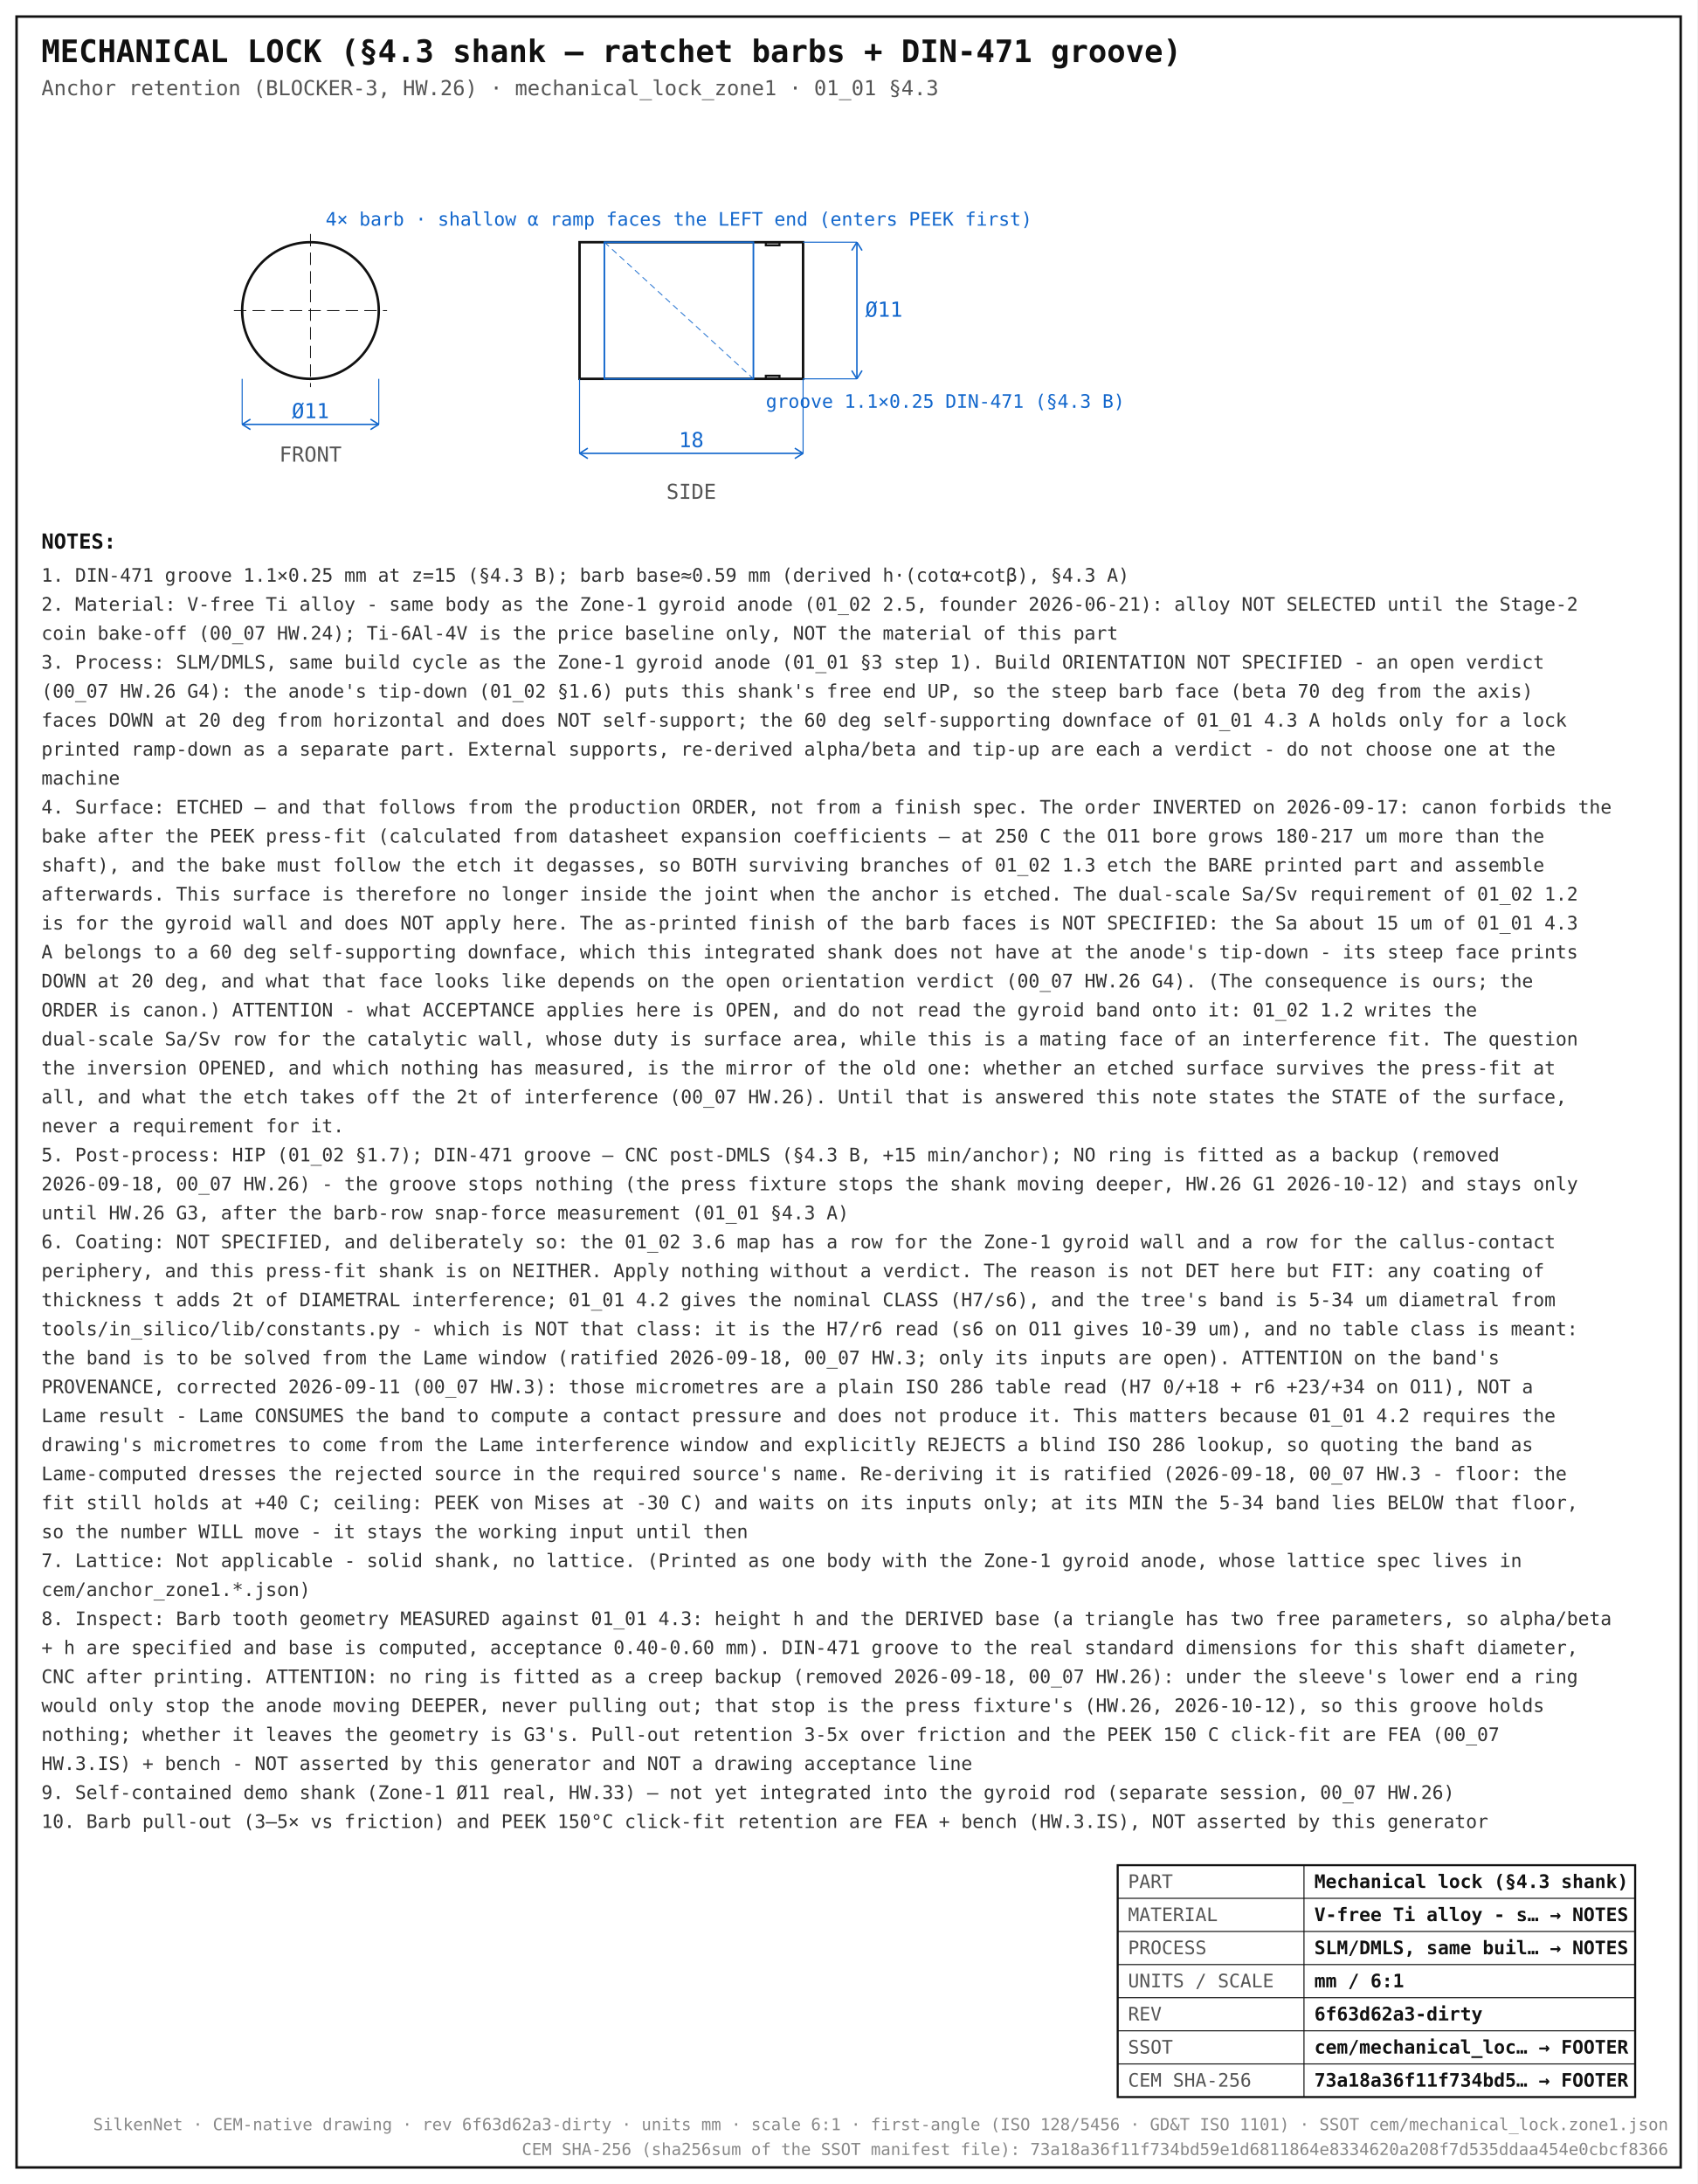
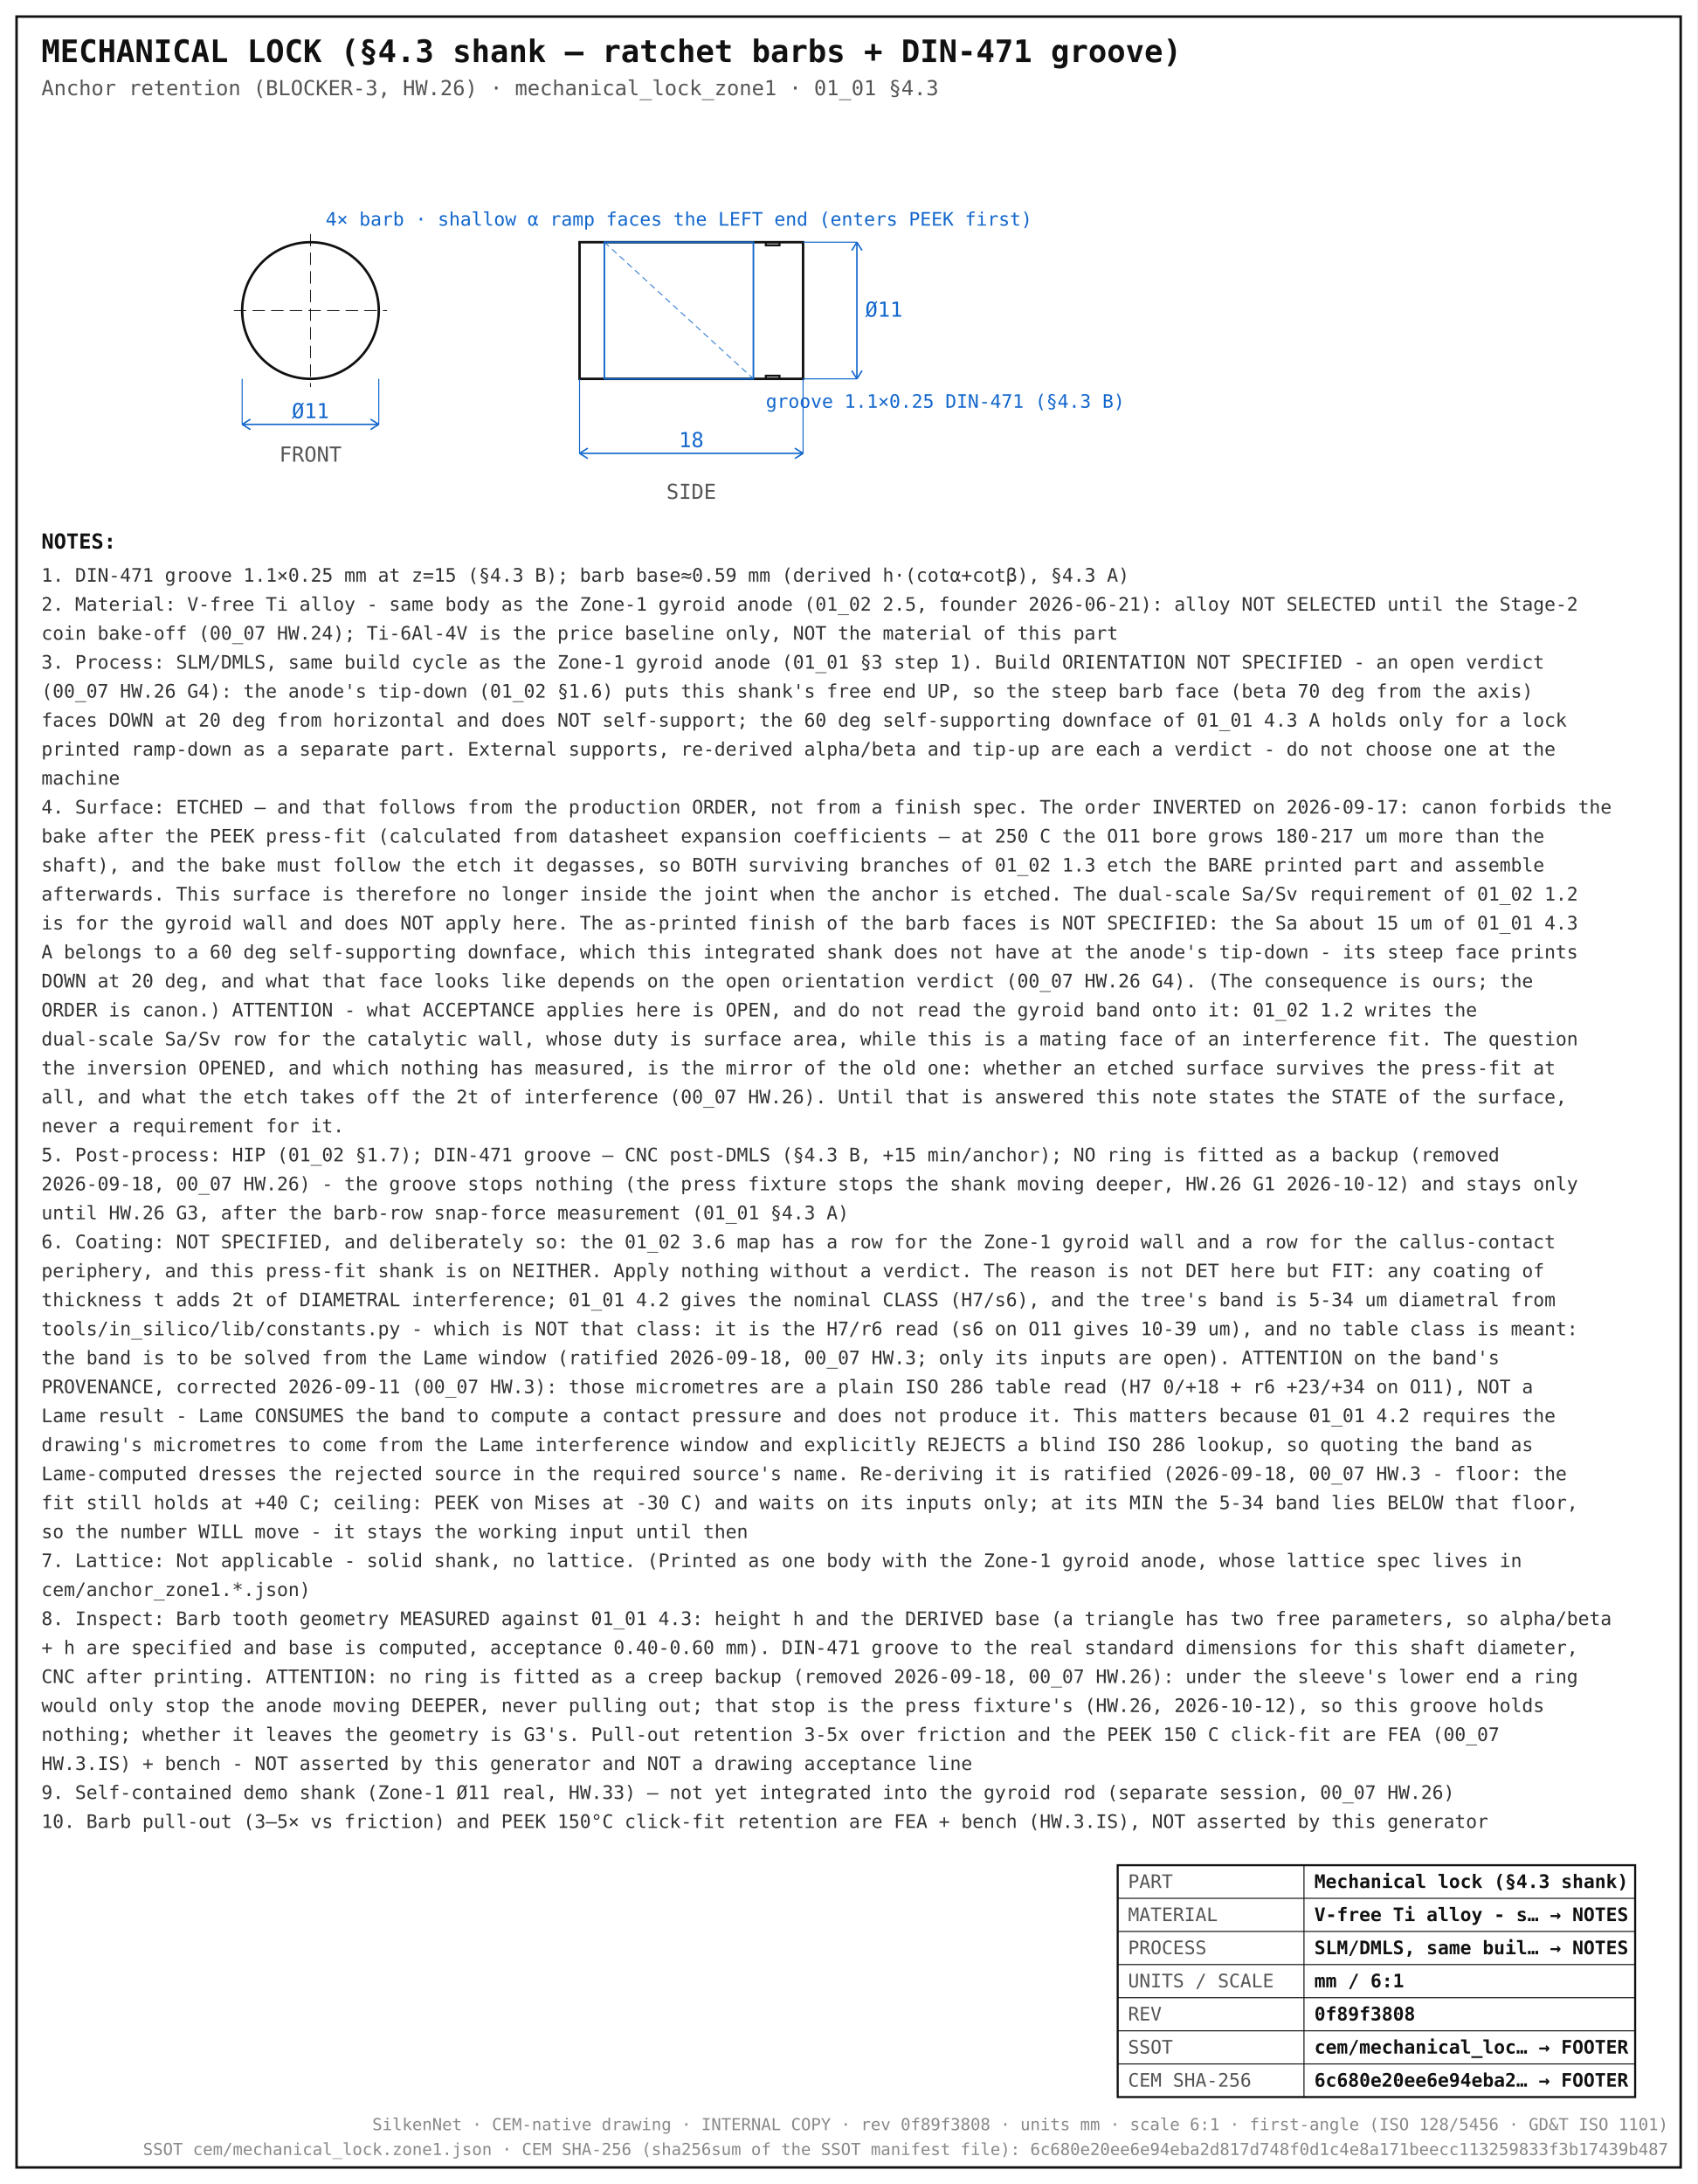
<svg xmlns="http://www.w3.org/2000/svg" width="820" height="1055" viewBox="0 0 820 1055">
  <rect x="0" y="0" width="820" height="1055" fill="white" />
  <rect x="8" y="8" width="804" height="1039" fill="none" stroke="#111" stroke-width="1.2" />
  <text x="20" y="30" font-family="monospace" font-size="15" text-anchor="start" fill="#111" font-weight="bold">MECHANICAL LOCK  (§4.3 shank — ratchet barbs + DIN-471 groove)</text>
  <text x="20" y="46" font-family="monospace" font-size="10" text-anchor="start" fill="#555" font-weight="normal">Anchor retention (BLOCKER-3, HW.26) · mechanical_lock_zone1 · 01_01 §4.3</text>
  <circle cx="150" cy="150" r="33" fill="none" stroke="#111" stroke-width="1.2" />
  <line x1="113" y1="150" x2="187" y2="150" stroke="#111" stroke-width="0.4" stroke-dasharray="6 3" />
  <line x1="150" y1="113" x2="150" y2="187" stroke="#111" stroke-width="0.4" stroke-dasharray="6 3" />
  <text x="150" y="223" font-family="monospace" font-size="10" text-anchor="middle" fill="#555" font-weight="normal">FRONT</text>
  <line x1="117" y1="183" x2="117" y2="205" stroke="#1166cc" stroke-width="0.5" />
  <line x1="183" y1="183" x2="183" y2="205" stroke="#1166cc" stroke-width="0.5" />
  <line x1="117" y1="205" x2="183" y2="205" stroke="#1166cc" stroke-width="0.7" />
  <line x1="117" y1="205" x2="121" y2="202.5" stroke="#1166cc" stroke-width="0.7" />
  <line x1="117" y1="205" x2="121" y2="207.5" stroke="#1166cc" stroke-width="0.7" />
  <line x1="183" y1="205" x2="179" y2="202.5" stroke="#1166cc" stroke-width="0.7" />
  <line x1="183" y1="205" x2="179" y2="207.5" stroke="#1166cc" stroke-width="0.7" />
  <text x="150" y="202" font-family="monospace" font-size="10" text-anchor="middle" fill="#1166cc" font-weight="normal">Ø11</text>
  <rect x="280" y="117" width="108" height="66" fill="none" stroke="#111" stroke-width="1.2" />
  <rect x="292" y="117" width="72" height="66" fill="none" stroke="#1166cc" stroke-width="0.8" />
  <line x1="292" y1="117" x2="364" y2="183" stroke="#1166cc" stroke-width="0.4" stroke-dasharray="3 2" />
  <text x="328" y="109" font-family="monospace" font-size="9" text-anchor="middle" fill="#1166cc" font-weight="normal">4× barb · shallow α ramp faces the LEFT end (enters PEEK first)</text>
  <rect x="370" y="117" width="6.6" height="1.5" fill="none" stroke="#111" stroke-width="1" />
  <rect x="370" y="181.5" width="6.6" height="1.5" fill="none" stroke="#111" stroke-width="1" />
  <text x="370" y="197" font-family="monospace" font-size="9" text-anchor="start" fill="#1166cc" font-weight="normal">groove 1.1×0.25 DIN-471 (§4.3 B)</text>
  <text x="334" y="241" font-family="monospace" font-size="10" text-anchor="middle" fill="#555" font-weight="normal">SIDE</text>
  <line x1="280" y1="183" x2="280" y2="219" stroke="#1166cc" stroke-width="0.5" />
  <line x1="388" y1="183" x2="388" y2="219" stroke="#1166cc" stroke-width="0.5" />
  <line x1="280" y1="219" x2="388" y2="219" stroke="#1166cc" stroke-width="0.7" />
  <line x1="280" y1="219" x2="284" y2="216.5" stroke="#1166cc" stroke-width="0.7" />
  <line x1="280" y1="219" x2="284" y2="221.5" stroke="#1166cc" stroke-width="0.7" />
  <line x1="388" y1="219" x2="384" y2="216.5" stroke="#1166cc" stroke-width="0.7" />
  <line x1="388" y1="219" x2="384" y2="221.5" stroke="#1166cc" stroke-width="0.7" />
  <text x="334" y="216" font-family="monospace" font-size="10" text-anchor="middle" fill="#1166cc" font-weight="normal">18</text>
  <line x1="388" y1="117" x2="414" y2="117" stroke="#1166cc" stroke-width="0.5" />
  <line x1="388" y1="183" x2="414" y2="183" stroke="#1166cc" stroke-width="0.5" />
  <line x1="414" y1="117" x2="414" y2="183" stroke="#1166cc" stroke-width="0.7" />
  <line x1="414" y1="117" x2="411.5" y2="121" stroke="#1166cc" stroke-width="0.7" />
  <line x1="414" y1="117" x2="416.5" y2="121" stroke="#1166cc" stroke-width="0.7" />
  <line x1="414" y1="183" x2="411.5" y2="179" stroke="#1166cc" stroke-width="0.7" />
  <line x1="414" y1="183" x2="416.5" y2="179" stroke="#1166cc" stroke-width="0.7" />
  <text x="418" y="153" font-family="monospace" font-size="10" text-anchor="start" fill="#1166cc" font-weight="normal">Ø11</text>
  <text x="20" y="265" font-family="monospace" font-size="10" text-anchor="start" fill="#111" font-weight="bold">NOTES:</text>
  <text x="20" y="281" font-family="monospace" font-size="9" text-anchor="start" fill="#333" font-weight="normal">1. DIN-471 groove 1.1×0.25 mm at z=15 (§4.3 B); barb base≈0.59 mm (derived h·(cotα+cotβ), §4.3 A)</text>
  <text x="20" y="295" font-family="monospace" font-size="9" text-anchor="start" fill="#333" font-weight="normal">2. Material: V-free Ti alloy - same body as the Zone-1 gyroid anode (01_02 2.5, founder 2026-06-21): alloy NOT SELECTED until the Stage-2</text>
  <text x="20" y="309" font-family="monospace" font-size="9" text-anchor="start" fill="#333" font-weight="normal">   coin bake-off (00_07 HW.24); Ti-6Al-4V is the price baseline only, NOT the material of this part</text>
  <text x="20" y="323" font-family="monospace" font-size="9" text-anchor="start" fill="#333" font-weight="normal">3. Process: SLM/DMLS, same build cycle as the Zone-1 gyroid anode (01_01 §3 step 1). Build ORIENTATION NOT SPECIFIED - an open verdict</text>
  <text x="20" y="337" font-family="monospace" font-size="9" text-anchor="start" fill="#333" font-weight="normal">   (00_07 HW.26 G4): the anode's tip-down (01_02 §1.6) puts this shank's free end UP, so the steep barb face (beta 70 deg from the axis)</text>
  <text x="20" y="351" font-family="monospace" font-size="9" text-anchor="start" fill="#333" font-weight="normal">   faces DOWN at 20 deg from horizontal and does NOT self-support; the 60 deg self-supporting downface of 01_01 4.3 A holds only for a lock</text>
  <text x="20" y="365" font-family="monospace" font-size="9" text-anchor="start" fill="#333" font-weight="normal">   printed ramp-down as a separate part. External supports, re-derived alpha/beta and tip-up are each a verdict - do not choose one at the</text>
  <text x="20" y="379" font-family="monospace" font-size="9" text-anchor="start" fill="#333" font-weight="normal">   machine</text>
  <text x="20" y="393" font-family="monospace" font-size="9" text-anchor="start" fill="#333" font-weight="normal">4. Surface: ETCHED — and that follows from the production ORDER, not from a finish spec. The order INVERTED on 2026-09-17: canon forbids the</text>
  <text x="20" y="407" font-family="monospace" font-size="9" text-anchor="start" fill="#333" font-weight="normal">   bake after the PEEK press-fit (calculated from datasheet expansion coefficients — at 250 C the O11 bore grows 180-217 um more than the</text>
  <text x="20" y="421" font-family="monospace" font-size="9" text-anchor="start" fill="#333" font-weight="normal">   shaft), and the bake must follow the etch it degasses, so BOTH surviving branches of 01_02 1.3 etch the BARE printed part and assemble</text>
  <text x="20" y="435" font-family="monospace" font-size="9" text-anchor="start" fill="#333" font-weight="normal">   afterwards. This surface is therefore no longer inside the joint when the anchor is etched. The dual-scale Sa/Sv requirement of 01_02 1.2</text>
  <text x="20" y="449" font-family="monospace" font-size="9" text-anchor="start" fill="#333" font-weight="normal">   is for the gyroid wall and does NOT apply here. The as-printed finish of the barb faces is NOT SPECIFIED: the Sa about 15 um of 01_01 4.3</text>
  <text x="20" y="463" font-family="monospace" font-size="9" text-anchor="start" fill="#333" font-weight="normal">   A belongs to a 60 deg self-supporting downface, which this integrated shank does not have at the anode's tip-down - its steep face prints</text>
  <text x="20" y="477" font-family="monospace" font-size="9" text-anchor="start" fill="#333" font-weight="normal">   DOWN at 20 deg, and what that face looks like depends on the open orientation verdict (00_07 HW.26 G4). (The consequence is ours; the</text>
  <text x="20" y="491" font-family="monospace" font-size="9" text-anchor="start" fill="#333" font-weight="normal">   ORDER is canon.) ATTENTION - what ACCEPTANCE applies here is OPEN, and do not read the gyroid band onto it: 01_02 1.2 writes the</text>
  <text x="20" y="505" font-family="monospace" font-size="9" text-anchor="start" fill="#333" font-weight="normal">   dual-scale Sa/Sv row for the catalytic wall, whose duty is surface area, while this is a mating face of an interference fit. The question</text>
  <text x="20" y="519" font-family="monospace" font-size="9" text-anchor="start" fill="#333" font-weight="normal">   the inversion OPENED, and which nothing has measured, is the mirror of the old one: whether an etched surface survives the press-fit at</text>
  <text x="20" y="533" font-family="monospace" font-size="9" text-anchor="start" fill="#333" font-weight="normal">   all, and what the etch takes off the 2t of interference (00_07 HW.26). Until that is answered this note states the STATE of the surface,</text>
  <text x="20" y="547" font-family="monospace" font-size="9" text-anchor="start" fill="#333" font-weight="normal">   never a requirement for it.</text>
  <text x="20" y="561" font-family="monospace" font-size="9" text-anchor="start" fill="#333" font-weight="normal">5. Post-process: HIP (01_02 §1.7); DIN-471 groove — CNC post-DMLS (§4.3 B, +15 min/anchor); NO ring is fitted as a backup (removed</text>
  <text x="20" y="575" font-family="monospace" font-size="9" text-anchor="start" fill="#333" font-weight="normal">   2026-09-18, 00_07 HW.26) - the groove stops nothing (the press fixture stops the shank moving deeper, HW.26 G1 2026-10-12) and stays only</text>
  <text x="20" y="589" font-family="monospace" font-size="9" text-anchor="start" fill="#333" font-weight="normal">   until HW.26 G3, after the barb-row snap-force measurement (01_01 §4.3 A)</text>
  <text x="20" y="603" font-family="monospace" font-size="9" text-anchor="start" fill="#333" font-weight="normal">6. Coating: NOT SPECIFIED, and deliberately so: the 01_02 3.6 map has a row for the Zone-1 gyroid wall and a row for the callus-contact</text>
  <text x="20" y="617" font-family="monospace" font-size="9" text-anchor="start" fill="#333" font-weight="normal">   periphery, and this press-fit shank is on NEITHER. Apply nothing without a verdict. The reason is not DET here but FIT: any coating of</text>
  <text x="20" y="631" font-family="monospace" font-size="9" text-anchor="start" fill="#333" font-weight="normal">   thickness t adds 2t of DIAMETRAL interference; 01_01 4.2 gives the nominal CLASS (H7/s6), and the tree's band is 5-34 um diametral from</text>
  <text x="20" y="645" font-family="monospace" font-size="9" text-anchor="start" fill="#333" font-weight="normal">   tools/in_silico/lib/constants.py - which is NOT that class: it is the H7/r6 read (s6 on O11 gives 10-39 um), and no table class is meant:</text>
  <text x="20" y="659" font-family="monospace" font-size="9" text-anchor="start" fill="#333" font-weight="normal">   the band is to be solved from the Lame window (ratified 2026-09-18, 00_07 HW.3; only its inputs are open). ATTENTION on the band's</text>
  <text x="20" y="673" font-family="monospace" font-size="9" text-anchor="start" fill="#333" font-weight="normal">   PROVENANCE, corrected 2026-09-11 (00_07 HW.3): those micrometres are a plain ISO 286 table read (H7 0/+18 + r6 +23/+34 on O11), NOT a</text>
  <text x="20" y="687" font-family="monospace" font-size="9" text-anchor="start" fill="#333" font-weight="normal">   Lame result - Lame CONSUMES the band to compute a contact pressure and does not produce it. This matters because 01_01 4.2 requires the</text>
  <text x="20" y="701" font-family="monospace" font-size="9" text-anchor="start" fill="#333" font-weight="normal">   drawing's micrometres to come from the Lame interference window and explicitly REJECTS a blind ISO 286 lookup, so quoting the band as</text>
  <text x="20" y="715" font-family="monospace" font-size="9" text-anchor="start" fill="#333" font-weight="normal">   Lame-computed dresses the rejected source in the required source's name. Re-deriving it is ratified (2026-09-18, 00_07 HW.3 - floor: the</text>
  <text x="20" y="729" font-family="monospace" font-size="9" text-anchor="start" fill="#333" font-weight="normal">   fit still holds at +40 C; ceiling: PEEK von Mises at -30 C) and waits on its inputs only; at its MIN the 5-34 band lies BELOW that floor,</text>
  <text x="20" y="743" font-family="monospace" font-size="9" text-anchor="start" fill="#333" font-weight="normal">   so the number WILL move - it stays the working input until then</text>
  <text x="20" y="757" font-family="monospace" font-size="9" text-anchor="start" fill="#333" font-weight="normal">7. Lattice: Not applicable - solid shank, no lattice. (Printed as one body with the Zone-1 gyroid anode, whose lattice spec lives in</text>
  <text x="20" y="771" font-family="monospace" font-size="9" text-anchor="start" fill="#333" font-weight="normal">   cem/anchor_zone1.*.json)</text>
  <text x="20" y="785" font-family="monospace" font-size="9" text-anchor="start" fill="#333" font-weight="normal">8. Inspect: Barb tooth geometry MEASURED against 01_01 4.3: height h and the DERIVED base (a triangle has two free parameters, so alpha/beta</text>
  <text x="20" y="799" font-family="monospace" font-size="9" text-anchor="start" fill="#333" font-weight="normal">   + h are specified and base is computed, acceptance 0.40-0.60 mm). DIN-471 groove to the real standard dimensions for this shaft diameter,</text>
  <text x="20" y="813" font-family="monospace" font-size="9" text-anchor="start" fill="#333" font-weight="normal">   CNC after printing. ATTENTION: no ring is fitted as a creep backup (removed 2026-09-18, 00_07 HW.26): under the sleeve's lower end a ring</text>
  <text x="20" y="827" font-family="monospace" font-size="9" text-anchor="start" fill="#333" font-weight="normal">   would only stop the anode moving DEEPER, never pulling out; that stop is the press fixture's (HW.26, 2026-10-12), so this groove holds</text>
  <text x="20" y="841" font-family="monospace" font-size="9" text-anchor="start" fill="#333" font-weight="normal">   nothing; whether it leaves the geometry is G3's. Pull-out retention 3-5x over friction and the PEEK 150 C click-fit are FEA (00_07</text>
  <text x="20" y="855" font-family="monospace" font-size="9" text-anchor="start" fill="#333" font-weight="normal">   HW.3.IS) + bench - NOT asserted by this generator and NOT a drawing acceptance line</text>
  <text x="20" y="869" font-family="monospace" font-size="9" text-anchor="start" fill="#333" font-weight="normal">9. Self-contained demo shank (Zone-1 Ø11 real, HW.33) — not yet integrated into the gyroid rod (separate session, 00_07 HW.26)</text>
  <text x="20" y="883" font-family="monospace" font-size="9" text-anchor="start" fill="#333" font-weight="normal">10. Barb pull-out (3–5× vs friction) and PEEK 150°C click-fit retention are FEA + bench (HW.3.IS), NOT asserted by this generator</text>
  <rect x="540" y="901" width="250" height="112" fill="none" stroke="#111" stroke-width="1" />
  <line x1="630" y1="901" x2="630" y2="917" stroke="#111" stroke-width="0.5" />
  <text x="545" y="912" font-family="monospace" font-size="9" text-anchor="start" fill="#555" font-weight="normal">PART</text>
  <text x="635" y="912" font-family="monospace" font-size="9" text-anchor="start" fill="#111" font-weight="bold">Mechanical lock (§4.3 shank)</text>
  <line x1="540" y1="917" x2="790" y2="917" stroke="#111" stroke-width="0.5" />
  <line x1="630" y1="917" x2="630" y2="933" stroke="#111" stroke-width="0.5" />
  <text x="545" y="928" font-family="monospace" font-size="9" text-anchor="start" fill="#555" font-weight="normal">MATERIAL</text>
  <text x="635" y="928" font-family="monospace" font-size="9" text-anchor="start" fill="#111" font-weight="bold">V-free Ti alloy - s… → NOTES</text>
  <line x1="540" y1="933" x2="790" y2="933" stroke="#111" stroke-width="0.5" />
  <line x1="630" y1="933" x2="630" y2="949" stroke="#111" stroke-width="0.5" />
  <text x="545" y="944" font-family="monospace" font-size="9" text-anchor="start" fill="#555" font-weight="normal">PROCESS</text>
  <text x="635" y="944" font-family="monospace" font-size="9" text-anchor="start" fill="#111" font-weight="bold">SLM/DMLS, same buil… → NOTES</text>
  <line x1="540" y1="949" x2="790" y2="949" stroke="#111" stroke-width="0.5" />
  <line x1="630" y1="949" x2="630" y2="965" stroke="#111" stroke-width="0.5" />
  <text x="545" y="960" font-family="monospace" font-size="9" text-anchor="start" fill="#555" font-weight="normal">UNITS / SCALE</text>
  <text x="635" y="960" font-family="monospace" font-size="9" text-anchor="start" fill="#111" font-weight="bold">mm / 6:1</text>
  <line x1="540" y1="965" x2="790" y2="965" stroke="#111" stroke-width="0.5" />
  <line x1="630" y1="965" x2="630" y2="981" stroke="#111" stroke-width="0.5" />
  <text x="545" y="976" font-family="monospace" font-size="9" text-anchor="start" fill="#555" font-weight="normal">REV</text>
-   <text x="635" y="976" font-family="monospace" font-size="9" text-anchor="start" fill="#111" font-weight="bold">6f63d62a3-dirty</text>
+   <text x="635" y="976" font-family="monospace" font-size="9" text-anchor="start" fill="#111" font-weight="bold">0f89f3808</text>
  <line x1="540" y1="981" x2="790" y2="981" stroke="#111" stroke-width="0.5" />
  <line x1="630" y1="981" x2="630" y2="997" stroke="#111" stroke-width="0.5" />
  <text x="545" y="992" font-family="monospace" font-size="9" text-anchor="start" fill="#555" font-weight="normal">SSOT</text>
  <text x="635" y="992" font-family="monospace" font-size="9" text-anchor="start" fill="#111" font-weight="bold">cem/mechanical_loc… → FOOTER</text>
  <line x1="540" y1="997" x2="790" y2="997" stroke="#111" stroke-width="0.5" />
  <line x1="630" y1="997" x2="630" y2="1013" stroke="#111" stroke-width="0.5" />
  <text x="545" y="1008" font-family="monospace" font-size="9" text-anchor="start" fill="#555" font-weight="normal">CEM SHA-256</text>
-   <text x="635" y="1008" font-family="monospace" font-size="9" text-anchor="start" fill="#111" font-weight="bold">73a18a36f11f734bd5… → FOOTER</text>
-   <text x="806" y="1029" font-family="monospace" font-size="8" text-anchor="end" fill="#888" font-weight="normal">SilkenNet · CEM-native drawing · rev 6f63d62a3-dirty · units mm · scale 6:1 · first-angle (ISO 128/5456 · GD&amp;T ISO 1101) · SSOT cem/mechanical_lock.zone1.json</text>
-   <text x="806" y="1041" font-family="monospace" font-size="8" text-anchor="end" fill="#888" font-weight="normal">CEM SHA-256 (sha256sum of the SSOT manifest file): 73a18a36f11f734bd59e1d6811864e8334620a208f7d535ddaa454e0cbcf8366</text>
+   <text x="635" y="1008" font-family="monospace" font-size="9" text-anchor="start" fill="#111" font-weight="bold">6c680e20ee6e94eba2… → FOOTER</text>
+   <text x="806" y="1029" font-family="monospace" font-size="8" text-anchor="end" fill="#888" font-weight="normal">SilkenNet · CEM-native drawing · INTERNAL COPY · rev 0f89f3808 · units mm · scale 6:1 · first-angle (ISO 128/5456 · GD&amp;T ISO 1101)</text>
+   <text x="806" y="1041" font-family="monospace" font-size="8" text-anchor="end" fill="#888" font-weight="normal">SSOT cem/mechanical_lock.zone1.json · CEM SHA-256 (sha256sum of the SSOT manifest file): 6c680e20ee6e94eba2d817d748f0d1c4e8a171beecc113259833f3b17439b487</text>
</svg>
